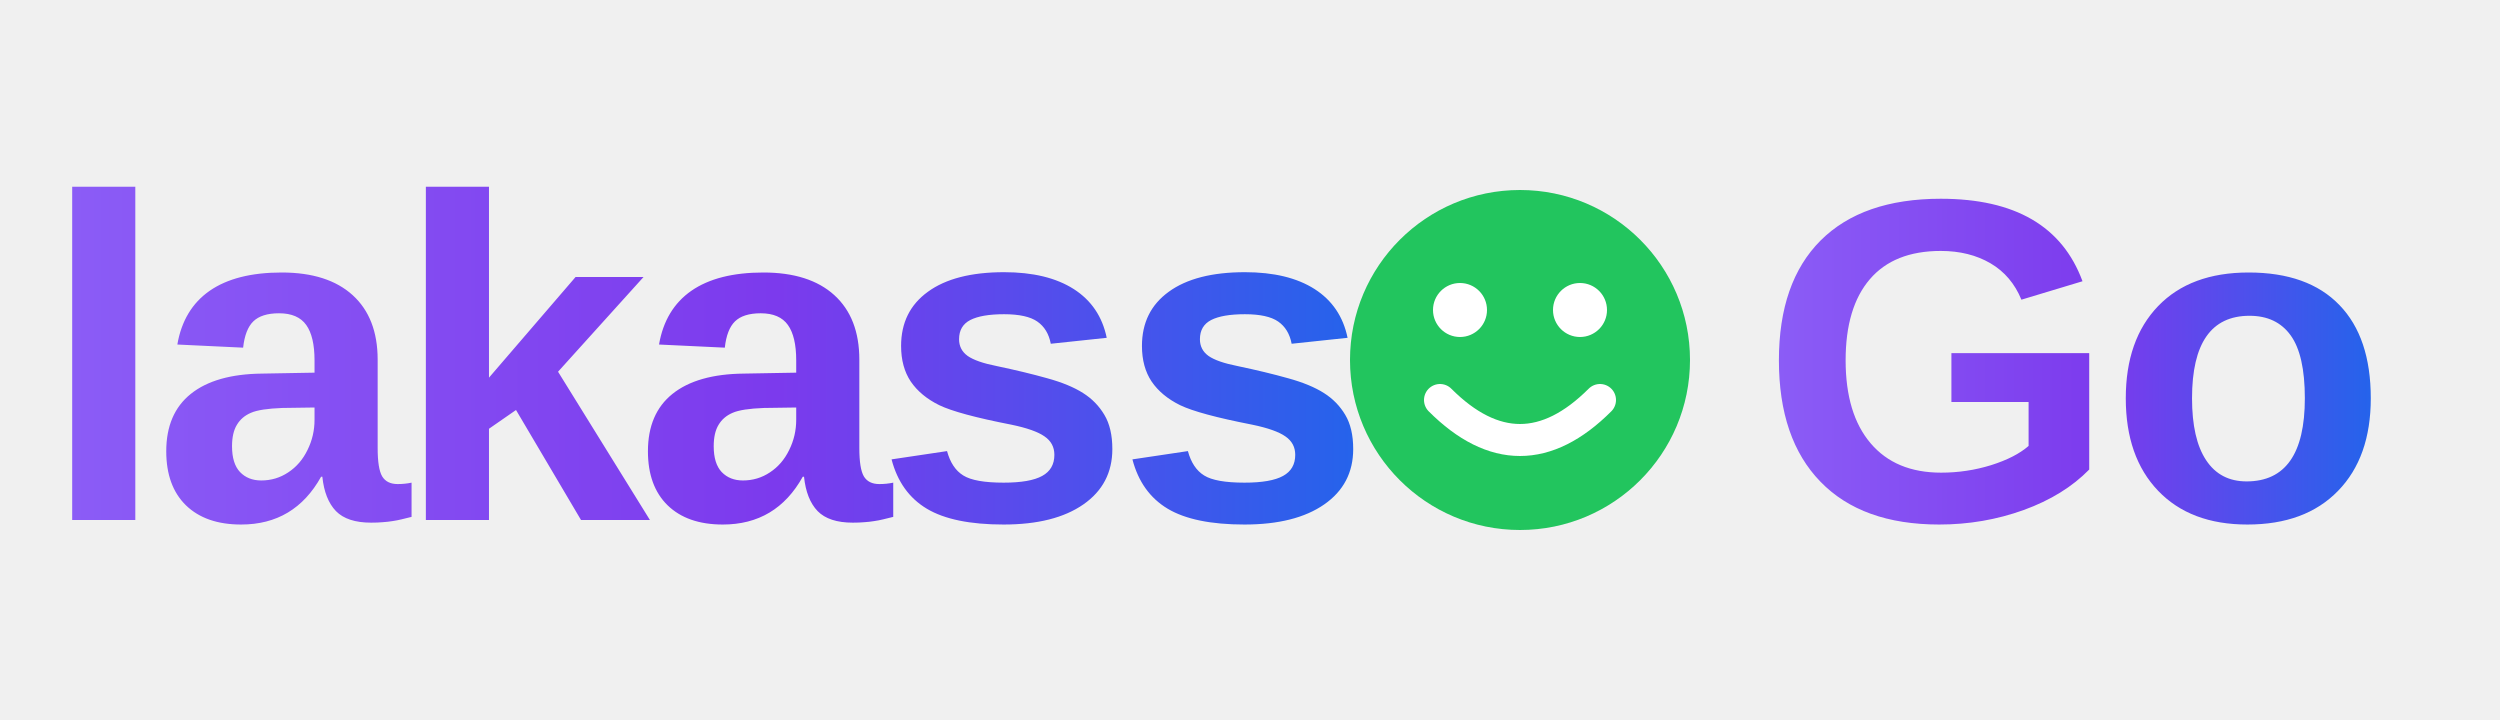
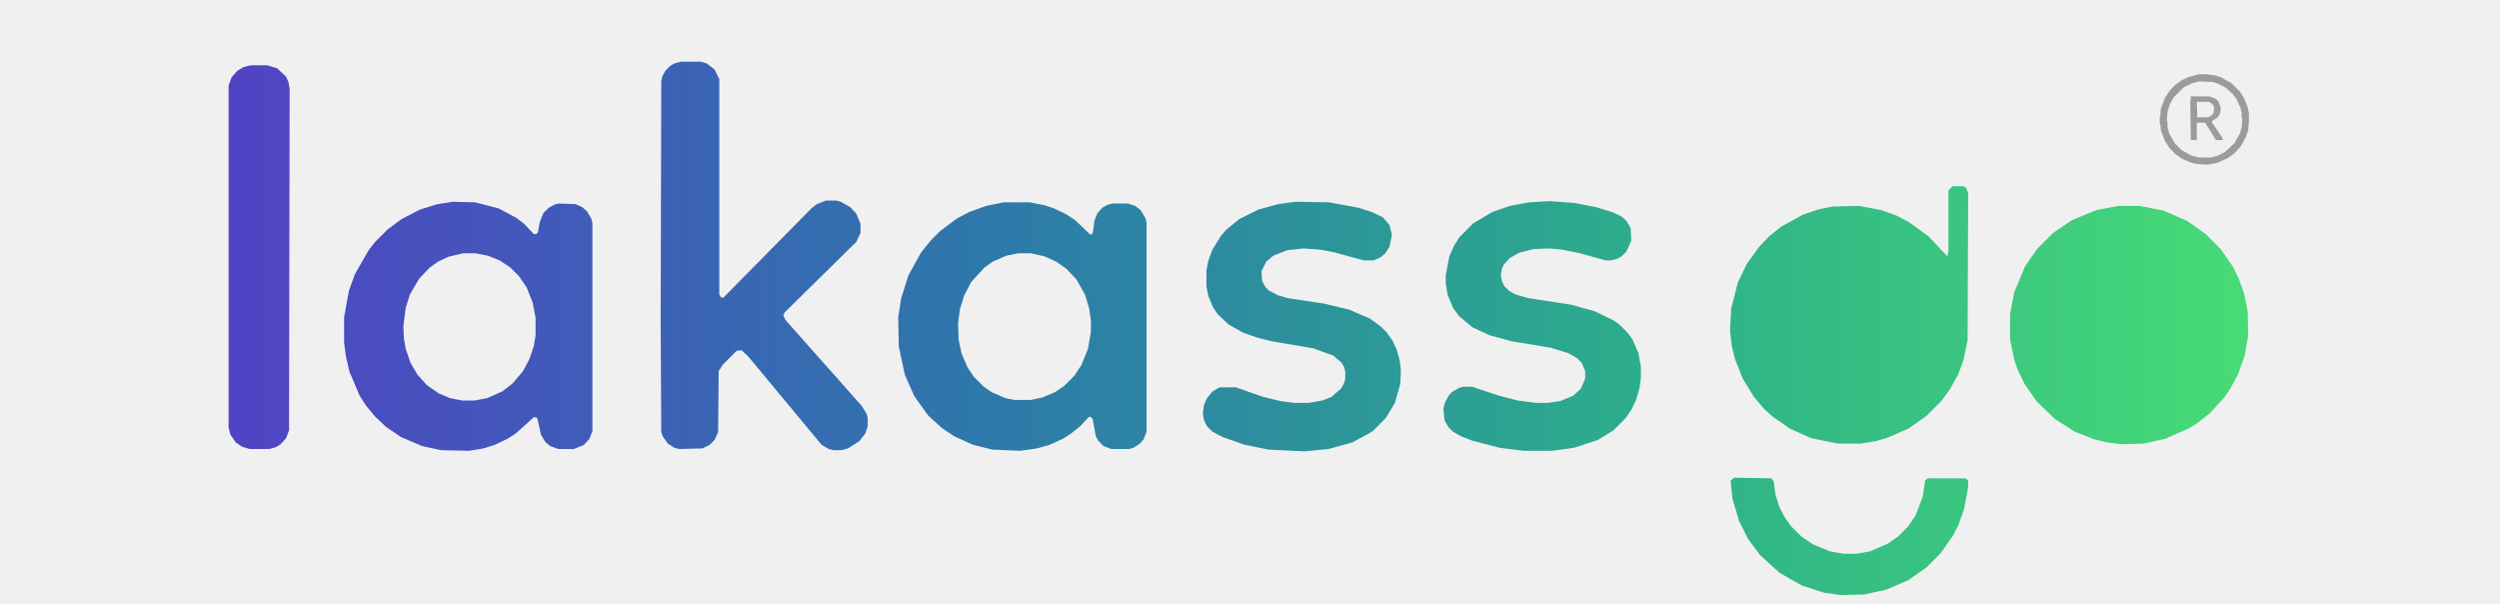
- <svg xmlns="http://www.w3.org/2000/svg" width="250" height="72" viewBox="0 0 250 72" role="img" aria-label="lakassGo">
+ <svg xmlns="http://www.w3.org/2000/svg" width="4176" height="1008" viewBox="0 0 4176 1008" role="img" aria-labelledby="title desc" preserveAspectRatio="xMidYMid meet">
  <defs>
-     <linearGradient id="lakgrad" x1="0" y1="0" x2="1" y2="0">
-       <stop offset="0" stop-color="#8b5cf6" />
-       <stop offset=".55" stop-color="#7c3aed" />
-       <stop offset="1" stop-color="#2563eb" />
+     <linearGradient id="lakassgoBrandGradient" x1="0" y1="0" x2="1" y2="0">
+       <stop offset="0%" stop-color="#5142c5" />
+       <stop offset="38%" stop-color="#2d79aa" />
+       <stop offset="70%" stop-color="#2cae8b" />
+       <stop offset="100%" stop-color="#48dc75" />
    </linearGradient>
  </defs>
-   <text x="4" y="52" font-family="Trebuchet MS, Segoe UI, Arial, sans-serif" font-size="46" font-weight="800" letter-spacing="-1.5" fill="url(#lakgrad)">lakass</text>
-   <circle cx="152" cy="36" r="17" fill="#22c55e" />
-   <circle cx="146" cy="31" r="2.7" fill="#ffffff" />
-   <circle cx="158" cy="31" r="2.7" fill="#ffffff" />
-   <path d="M144 40 q8 8 16 0" stroke="#ffffff" stroke-width="3.2" fill="none" stroke-linecap="round" />
-   <text x="176" y="52" font-family="Trebuchet MS, Segoe UI, Arial, sans-serif" font-size="46" font-weight="800" letter-spacing="-1" fill="url(#lakgrad)">Go</text>
+   <path d="M 2892 803 L 2895 833 L 2906 870 L 2921 900 L 2941 927 L 2974 957 L 3011 978 L 3048 990 L 3076 994 L 3115 993 L 3152 985 L 3189 969 L 3219 948 L 3243 924 L 3264 894 L 3273 876 L 3282 851 L 3289 814 L 3289 803 L 3285 799 L 3221 799 L 3217 803 L 3213 830 L 3201 861 L 3188 880 L 3172 896 L 3155 908 L 3125 921 L 3102 925 L 3081 925 L 3058 921 L 3029 909 L 3010 896 L 2993 879 L 2983 865 L 2974 848 L 2967 827 L 2964 804 L 2960 799 L 2898 798 Z M 3540 344 L 3503 351 L 3462 368 L 3431 389 L 3404 416 L 3384 445 L 3366 488 L 3359 524 L 3359 567 L 3366 601 L 3371 616 L 3383 641 L 3403 670 L 3434 700 L 3467 721 L 3500 734 L 3521 739 L 3545 742 L 3582 741 L 3618 733 L 3657 716 L 3673 706 L 3693 690 L 3716 665 L 3726 651 L 3740 625 L 3751 594 L 3757 560 L 3756 520 L 3750 490 L 3741 465 L 3731 445 L 3711 416 L 3686 391 L 3655 369 L 3616 352 L 3576 344 Z M 2221 338 L 2165 337 L 2136 341 L 2103 350 L 2071 366 L 2050 383 L 2041 393 L 2026 417 L 2019 436 L 2016 452 L 2016 478 L 2019 494 L 2027 513 L 2035 525 L 2053 542 L 2078 556 L 2101 564 L 2125 570 L 2195 582 L 2228 594 L 2242 606 L 2246 613 L 2248 620 L 2248 633 L 2246 640 L 2241 649 L 2225 663 L 2210 669 L 2187 673 L 2163 673 L 2140 670 L 2111 663 L 2065 647 L 2038 647 L 2026 654 L 2017 665 L 2012 676 L 2010 691 L 2012 702 L 2017 712 L 2026 721 L 2043 730 L 2080 743 L 2120 751 L 2180 754 L 2220 750 L 2260 739 L 2293 721 L 2316 698 L 2331 673 L 2340 641 L 2341 618 L 2339 602 L 2334 584 L 2327 569 L 2317 555 L 2307 545 L 2289 532 L 2254 517 L 2212 507 L 2152 498 L 2135 493 L 2120 485 L 2115 480 L 2109 469 L 2108 453 L 2116 437 L 2128 427 L 2151 418 L 2178 415 L 2206 417 L 2228 421 L 2279 435 L 2295 435 L 2307 430 L 2315 423 L 2322 412 L 2326 392 L 2322 376 L 2311 363 L 2292 354 L 2270 347 Z M 1571 386 L 1555 402 L 1539 422 L 1518 460 L 1506 498 L 1501 530 L 1502 579 L 1512 626 L 1528 662 L 1551 694 L 1574 715 L 1595 729 L 1626 743 L 1658 751 L 1705 753 L 1733 749 L 1754 743 L 1776 733 L 1790 724 L 1805 712 L 1819 697 L 1822 696 L 1826 700 L 1831 728 L 1835 736 L 1844 745 L 1857 750 L 1887 750 L 1894 748 L 1905 741 L 1911 734 L 1916 721 L 1916 372 L 1914 364 L 1906 351 L 1897 344 L 1885 340 L 1859 340 L 1851 342 L 1842 347 L 1834 356 L 1829 368 L 1826 390 L 1822 392 L 1797 368 L 1782 358 L 1761 348 L 1746 343 L 1721 338 L 1677 338 L 1648 344 L 1620 354 L 1599 365 Z M 1702 423 L 1722 423 L 1745 428 L 1765 437 L 1782 449 L 1799 467 L 1813 492 L 1820 515 L 1823 536 L 1823 554 L 1818 583 L 1807 610 L 1795 628 L 1778 645 L 1763 655 L 1742 664 L 1723 668 L 1695 668 L 1680 665 L 1657 655 L 1644 646 L 1627 629 L 1617 614 L 1607 591 L 1602 568 L 1601 540 L 1604 517 L 1611 494 L 1623 471 L 1645 447 L 1659 437 L 1682 427 Z M 648 383 L 627 404 L 616 418 L 593 458 L 583 486 L 575 530 L 575 572 L 578 595 L 584 621 L 601 661 L 612 678 L 626 695 L 645 713 L 670 730 L 705 745 L 737 752 L 784 753 L 808 749 L 827 743 L 848 733 L 862 724 L 892 697 L 896 697 L 898 699 L 904 726 L 911 738 L 919 745 L 933 750 L 959 750 L 976 743 L 985 733 L 990 720 L 990 373 L 988 365 L 981 353 L 973 346 L 962 341 L 933 340 L 926 342 L 917 347 L 908 356 L 902 371 L 899 388 L 896 391 L 892 391 L 876 374 L 863 364 L 833 348 L 794 338 L 757 337 L 731 341 L 702 350 L 671 366 Z M 774 423 L 794 423 L 815 427 L 835 435 L 853 447 L 867 461 L 880 480 L 890 505 L 895 531 L 895 560 L 892 578 L 885 599 L 874 620 L 856 641 L 839 654 L 814 665 L 793 669 L 772 669 L 752 665 L 733 657 L 713 643 L 697 625 L 686 606 L 678 583 L 675 566 L 674 545 L 678 514 L 685 492 L 700 466 L 718 447 L 732 437 L 749 429 Z M 2709 361 L 2693 354 L 2667 346 L 2631 339 L 2589 336 L 2555 338 L 2523 344 L 2494 354 L 2462 373 L 2439 396 L 2430 410 L 2422 428 L 2416 459 L 2416 474 L 2419 492 L 2428 514 L 2438 528 L 2461 547 L 2489 560 L 2526 570 L 2592 581 L 2621 590 L 2635 598 L 2643 606 L 2649 620 L 2649 632 L 2642 649 L 2629 661 L 2607 670 L 2586 673 L 2567 673 L 2536 669 L 2505 661 L 2460 646 L 2445 646 L 2438 648 L 2426 655 L 2420 662 L 2414 674 L 2412 683 L 2414 702 L 2420 713 L 2428 721 L 2442 729 L 2460 736 L 2506 748 L 2546 753 L 2594 753 L 2630 748 L 2670 735 L 2696 719 L 2717 698 L 2727 683 L 2734 668 L 2740 647 L 2742 632 L 2742 613 L 2738 590 L 2728 567 L 2720 556 L 2706 542 L 2696 535 L 2665 520 L 2626 509 L 2554 498 L 2533 492 L 2522 486 L 2514 478 L 2510 470 L 2508 460 L 2510 448 L 2513 442 L 2523 431 L 2539 422 L 2563 416 L 2590 415 L 2610 417 L 2640 423 L 2683 435 L 2692 435 L 2703 432 L 2710 428 L 2718 420 L 2726 402 L 2725 381 L 2718 369 Z M 3285 313 L 3281 311 L 3263 311 L 3256 318 L 3256 420 L 3254 428 L 3223 395 L 3190 371 L 3169 360 L 3144 351 L 3107 344 L 3062 345 L 3038 350 L 3012 359 L 2976 379 L 2956 395 L 2939 413 L 2919 441 L 2904 472 L 2893 515 L 2891 553 L 2894 578 L 2899 599 L 2912 632 L 2931 663 L 2947 682 L 2961 695 L 2991 716 L 3027 732 L 3071 741 L 3109 741 L 3134 737 L 3152 732 L 3189 716 L 3219 695 L 3244 670 L 3258 651 L 3272 626 L 3281 602 L 3288 568 L 3289 322 Z M 419 109 L 407 112 L 397 118 L 387 129 L 382 143 L 382 714 L 385 726 L 394 739 L 404 746 L 417 750 L 450 750 L 461 747 L 469 742 L 478 732 L 483 719 L 484 148 L 482 137 L 478 128 L 463 114 L 446 109 Z M 1127 106 L 1120 110 L 1112 118 L 1107 127 L 1105 136 L 1104 538 L 1105 721 L 1107 728 L 1116 741 L 1127 748 L 1135 750 L 1174 749 L 1186 743 L 1194 735 L 1200 722 L 1201 620 L 1208 609 L 1231 586 L 1239 585 L 1250 595 L 1373 743 L 1385 750 L 1393 752 L 1406 752 L 1417 749 L 1436 737 L 1446 724 L 1450 712 L 1450 698 L 1448 691 L 1440 678 L 1313 535 L 1309 527 L 1311 522 L 1431 404 L 1438 389 L 1438 374 L 1431 357 L 1421 346 L 1405 337 L 1398 335 L 1380 335 L 1365 341 L 1356 348 L 1209 497 L 1205 497 L 1202 492 L 1202 132 L 1194 116 L 1181 106 L 1171 103 L 1138 103 Z" fill="url(#lakassgoBrandGradient)" fill-rule="evenodd" />
+   <path d="M 3661 161 L 3661 167 L 3660 168 L 3661 234 L 3671 234 L 3671 206 L 3672 205 L 3685 205 L 3703 234 L 3715 234 L 3713 229 L 3696 204 L 3698 201 L 3706 196 L 3710 189 L 3711 180 L 3707 169 L 3701 164 L 3692 161 Z M 3671 171 L 3672 170 L 3690 170 L 3693 171 L 3698 175 L 3700 179 L 3699 189 L 3694 194 L 3689 196 L 3672 196 L 3671 195 L 3672 193 Z M 3675 124 L 3656 129 L 3646 134 L 3635 142 L 3626 151 L 3618 163 L 3611 181 L 3610 194 L 3609 195 L 3609 206 L 3610 207 L 3611 218 L 3618 236 L 3626 248 L 3636 258 L 3646 265 L 3662 272 L 3671 274 L 3689 275 L 3705 272 L 3723 264 L 3734 256 L 3744 245 L 3753 229 L 3757 217 L 3758 202 L 3759 201 L 3758 199 L 3758 188 L 3756 179 L 3750 164 L 3743 153 L 3729 139 L 3711 129 L 3702 126 L 3692 125 L 3691 124 Z M 3675 136 L 3698 137 L 3707 140 L 3720 147 L 3731 157 L 3737 165 L 3744 180 L 3746 188 L 3746 196 L 3747 197 L 3746 212 L 3743 223 L 3734 239 L 3718 254 L 3706 260 L 3695 263 L 3674 263 L 3662 260 L 3646 251 L 3634 239 L 3625 223 L 3622 212 L 3622 203 L 3621 202 L 3622 187 L 3626 174 L 3632 163 L 3649 146 L 3663 139 Z" fill="#9b9b9b" fill-rule="evenodd" />
</svg>
